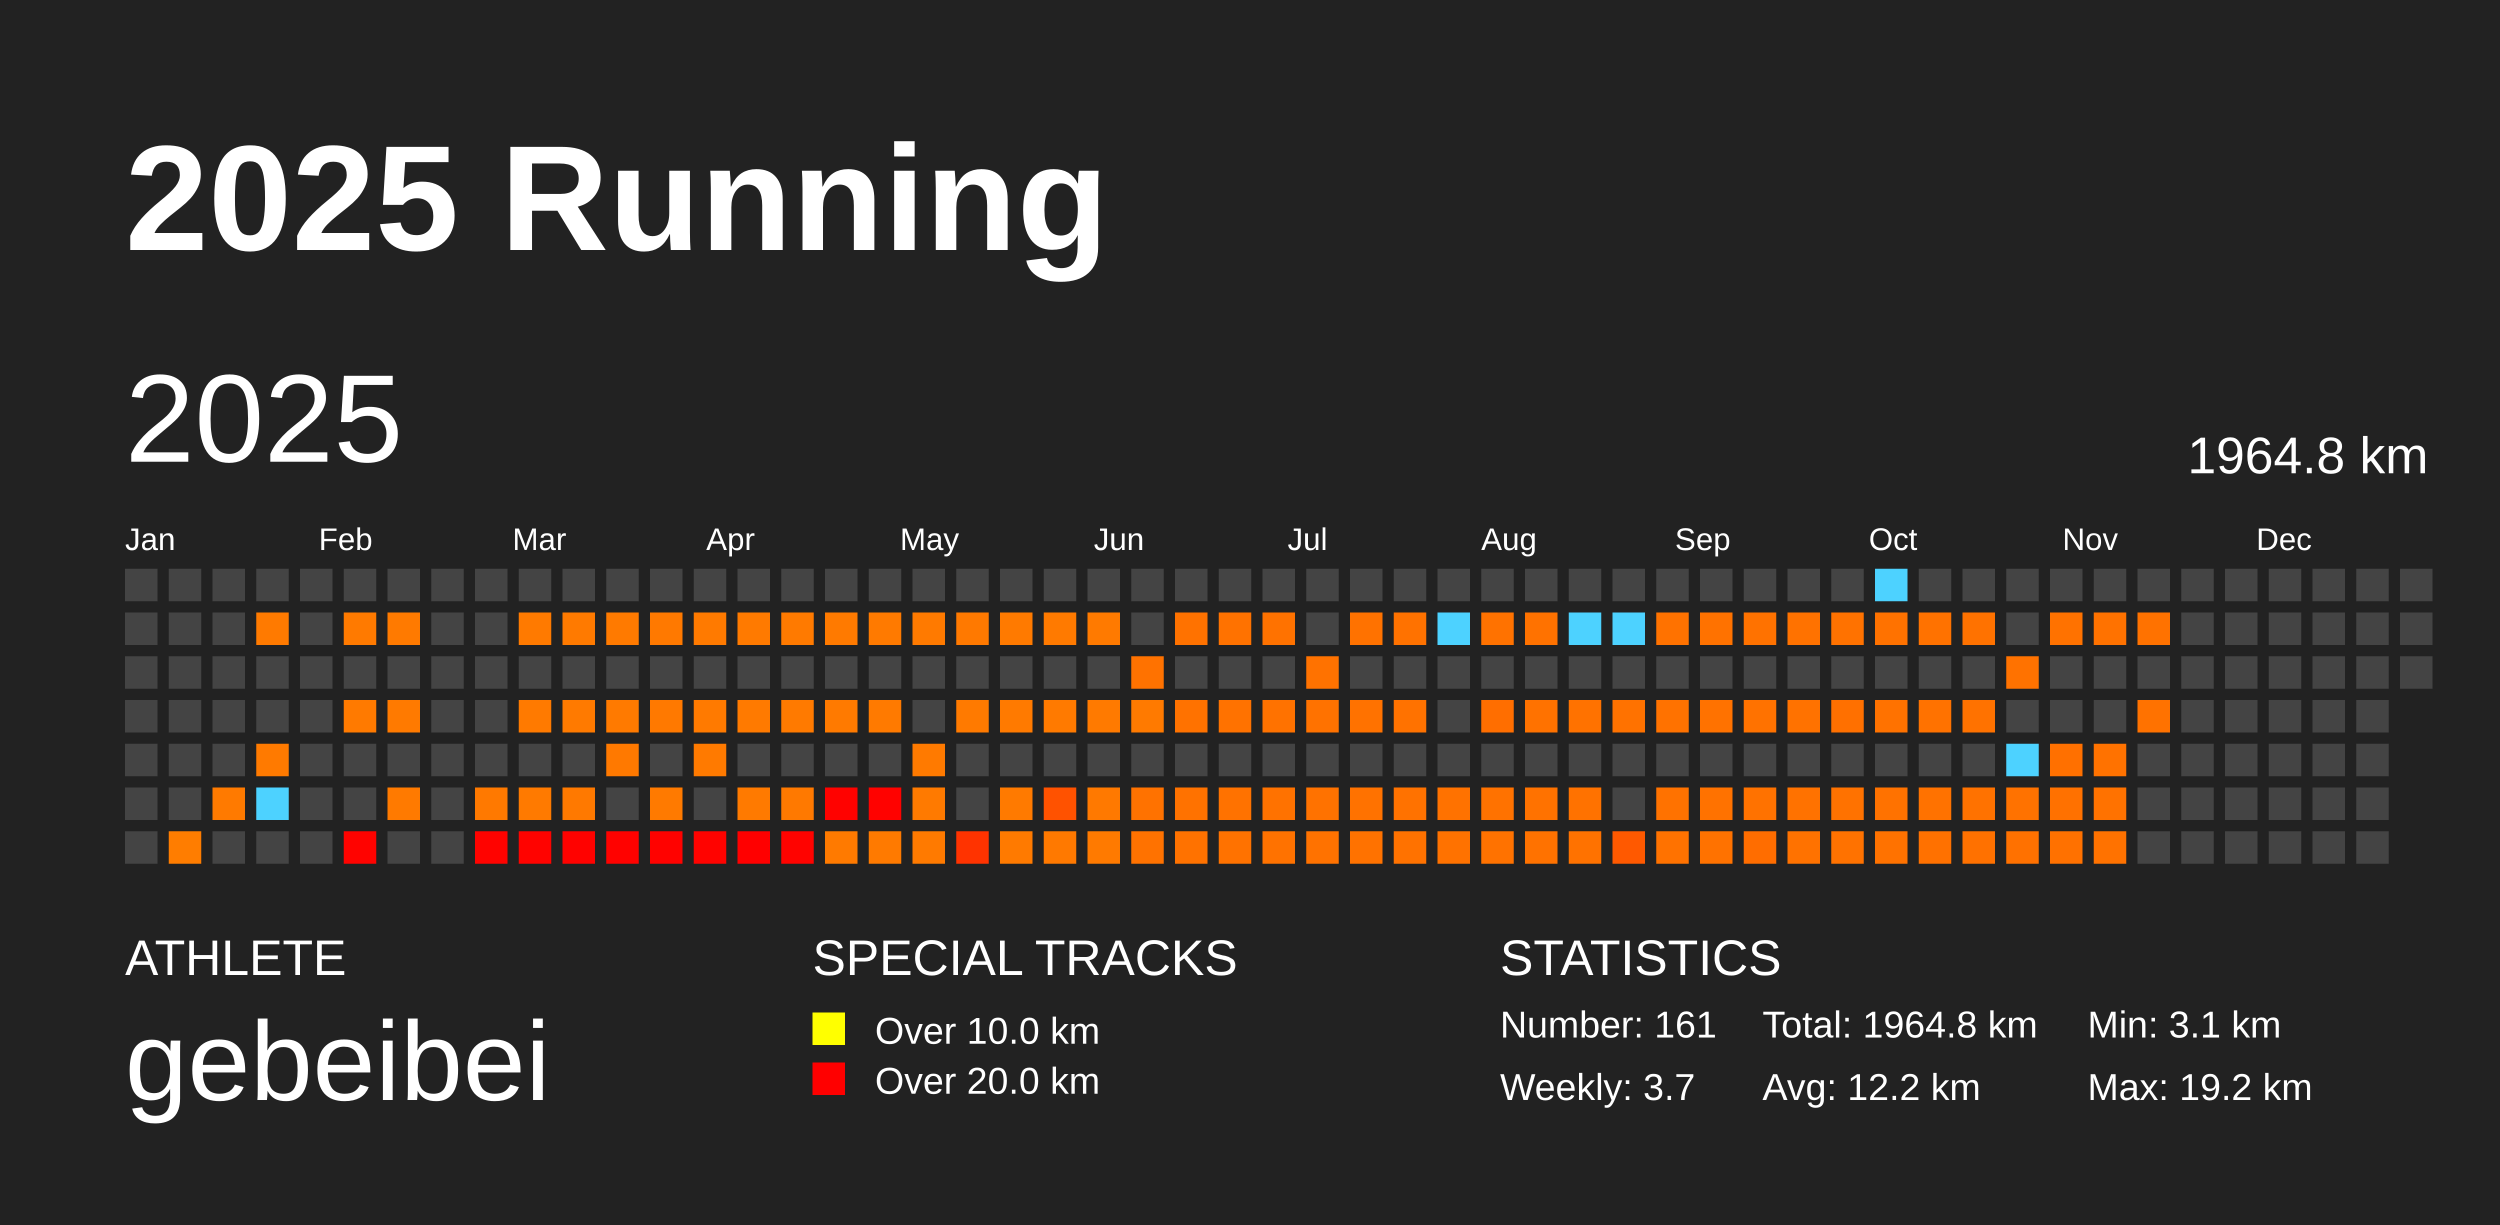
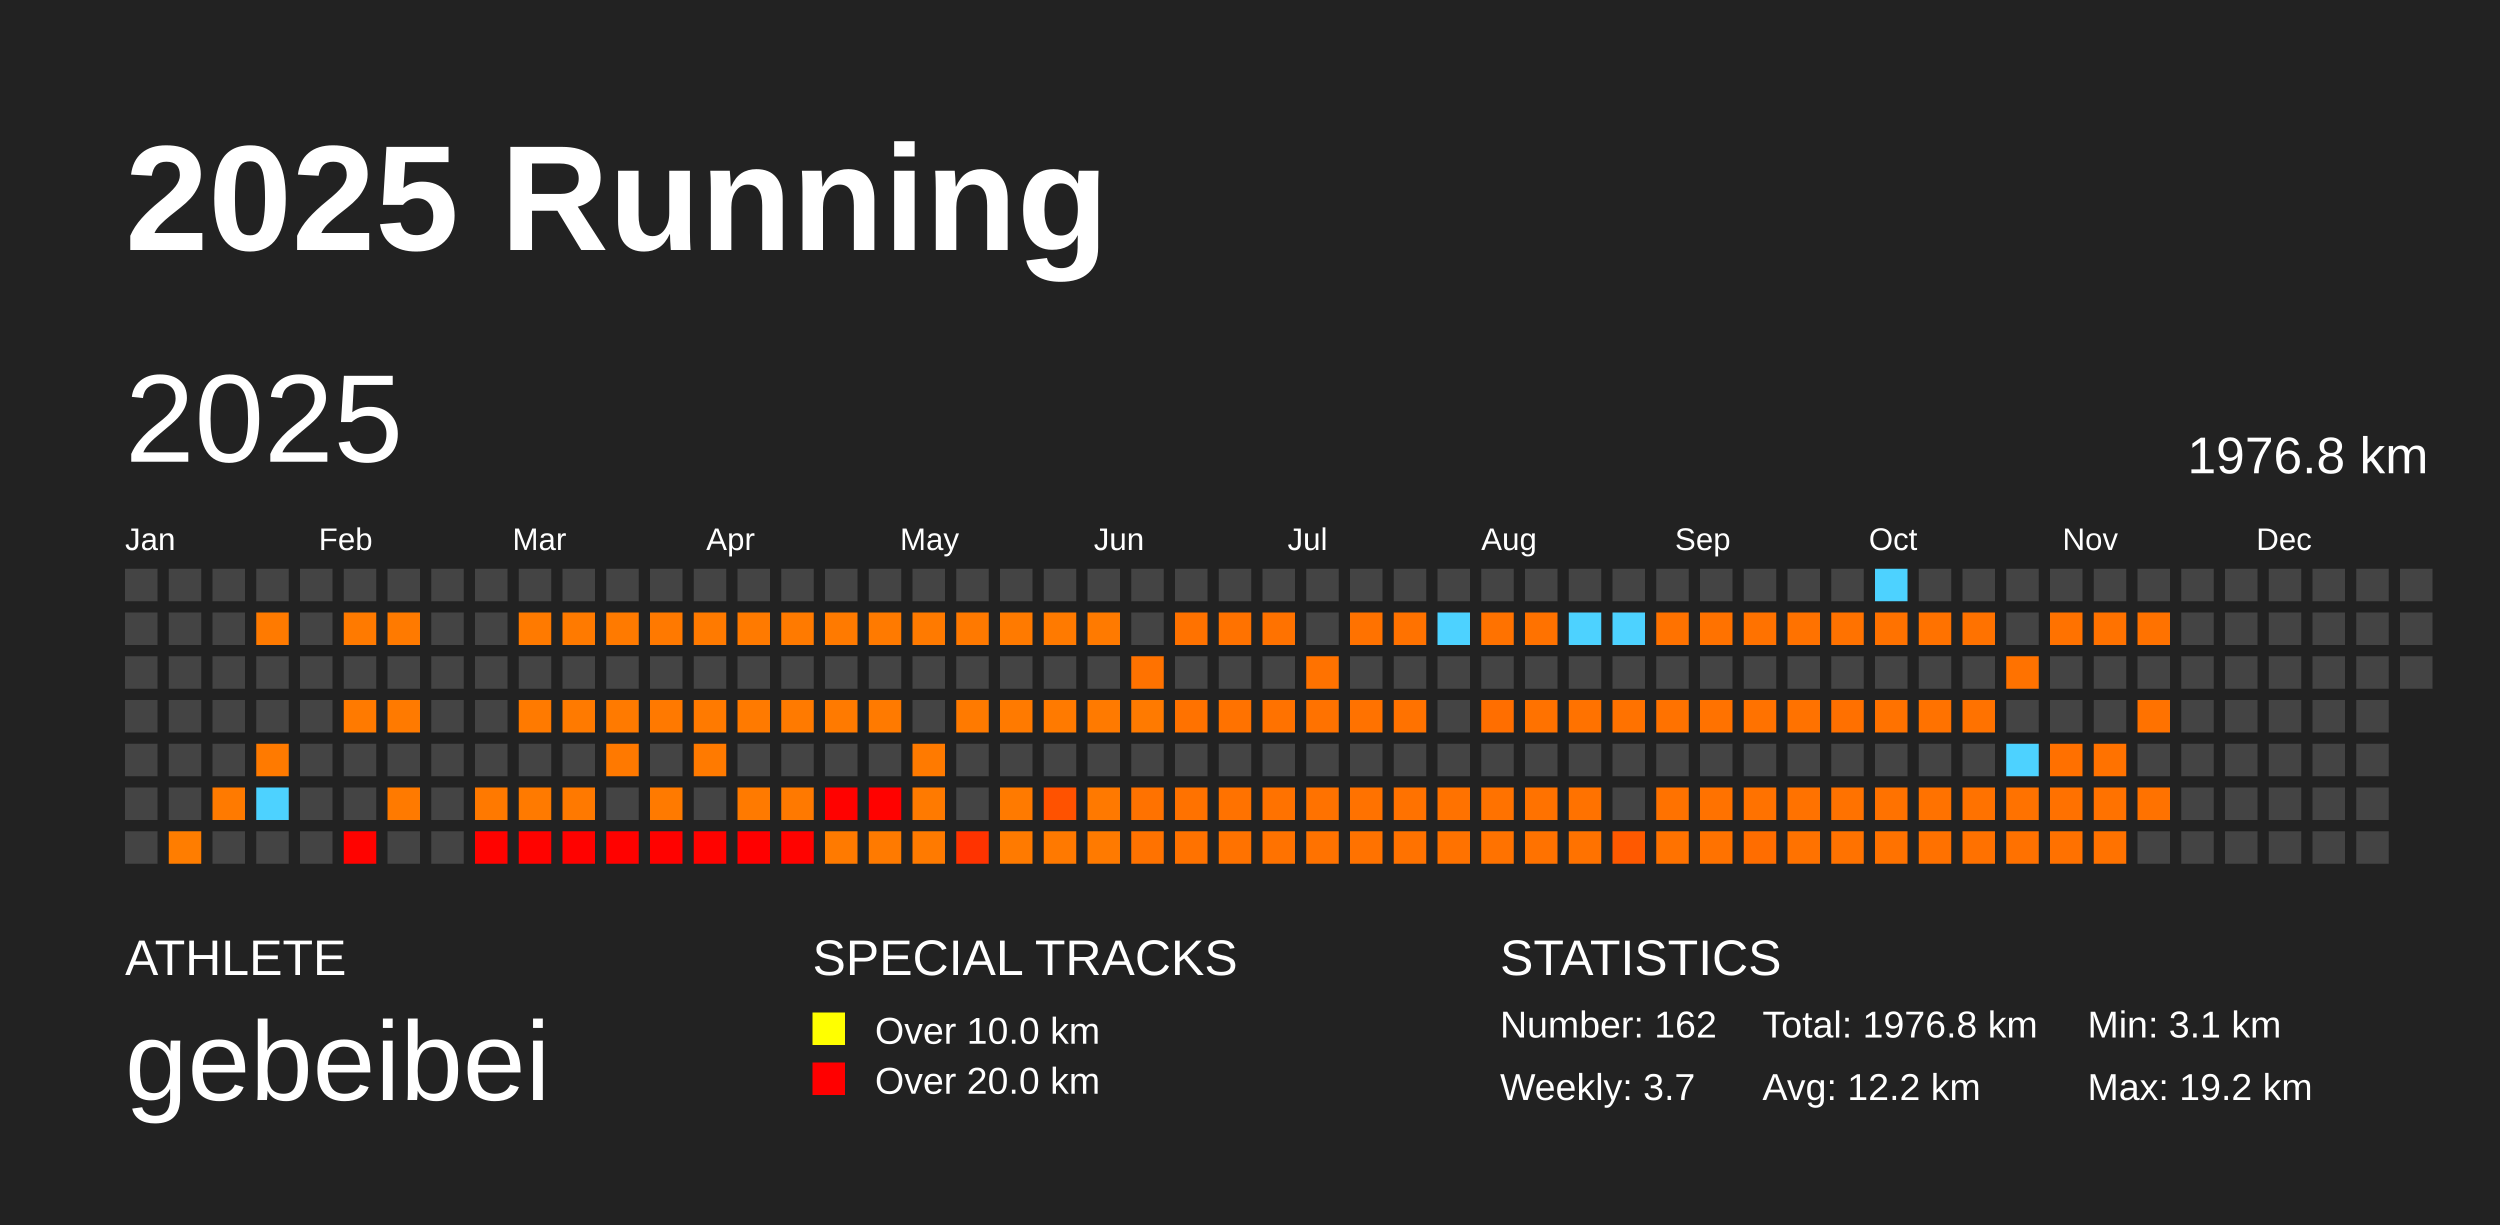
<svg xmlns="http://www.w3.org/2000/svg" baseProfile="full" height="98mm" version="1.1" viewBox="0,0,200,98" width="200mm">
  <defs />
  <rect fill="#222222" height="98" width="200" x="0" y="0" />
  <text fill="#FFFFFF" style="font-size:12px; font-family:Arial; font-weight:bold;" x="10" y="20">2025 Running</text>
  <text fill="#FFFFFF" style="font-size:4px; font-family:Arial" x="10" y="78">ATHLETE</text>
  <text fill="#FFFFFF" style="font-size:9px; font-family:Arial" x="10" y="88">gebeibei</text>
  <text fill="#FFFFFF" style="font-size:4px; font-family:Arial" x="65" y="78">SPECIAL TRACKS</text>
  <rect fill="yellow" height="2.6" width="2.6" x="65" y="81" />
  <text fill="#FFFFFF" style="font-size:3px; font-family:Arial" x="70" y="83.5">Over 10.0 km</text>
  <rect fill="red" height="2.6" width="2.6" x="65" y="85" />
  <text fill="#FFFFFF" style="font-size:3px; font-family:Arial" x="70" y="87.5">Over 20.0 km</text>
  <text fill="#FFFFFF" style="font-size:4px; font-family:Arial" x="120" y="78">STATISTICS</text>
-   <text fill="#FFFFFF" style="font-size:3px; font-family:Arial" x="120" y="83">Number: 161</text>
+   <text fill="#FFFFFF" style="font-size:3px; font-family:Arial" x="120" y="83">Number: 162</text>
  <text fill="#FFFFFF" style="font-size:3px; font-family:Arial" x="120" y="88">Weekly: 3.7</text>
-   <text fill="#FFFFFF" style="font-size:3px; font-family:Arial" x="141" y="83">Total: 1964.8 km</text>
+   <text fill="#FFFFFF" style="font-size:3px; font-family:Arial" x="141" y="83">Total: 1976.8 km</text>
  <text fill="#FFFFFF" style="font-size:3px; font-family:Arial" x="141" y="88">Avg: 12.2 km</text>
  <text fill="#FFFFFF" style="font-size:3px; font-family:Arial" x="167" y="83">Min: 3.1 km</text>
  <text fill="#FFFFFF" style="font-size:3px; font-family:Arial" x="167" y="88">Max: 19.2 km</text>
  <text dominant-baseline="hanging" fill="#FFFFFF" style="font-size:10.0px; font-family:Arial;" x="10" y="30">2025</text>
-   <text dominant-baseline="hanging" fill="#FFFFFF" style="font-size:4.125px; font-family:Arial;" x="175" y="35">1964.8 km</text>
+   <text dominant-baseline="hanging" fill="#FFFFFF" style="font-size:4.125px; font-family:Arial;" x="175" y="35">1976.8 km</text>
  <text fill="#FFFFFF" style="font-size:2.5px; font-family:Arial" x="10.0" y="44">Jan</text>
  <text fill="#FFFFFF" style="font-size:2.5px; font-family:Arial" x="25.5" y="44">Feb</text>
  <text fill="#FFFFFF" style="font-size:2.5px; font-family:Arial" x="41.0" y="44">Mar</text>
  <text fill="#FFFFFF" style="font-size:2.5px; font-family:Arial" x="56.5" y="44">Apr</text>
  <text fill="#FFFFFF" style="font-size:2.5px; font-family:Arial" x="72.0" y="44">May</text>
  <text fill="#FFFFFF" style="font-size:2.5px; font-family:Arial" x="87.5" y="44">Jun</text>
  <text fill="#FFFFFF" style="font-size:2.5px; font-family:Arial" x="103.0" y="44">Jul</text>
  <text fill="#FFFFFF" style="font-size:2.5px; font-family:Arial" x="118.5" y="44">Aug</text>
  <text fill="#FFFFFF" style="font-size:2.5px; font-family:Arial" x="134.0" y="44">Sep</text>
  <text fill="#FFFFFF" style="font-size:2.5px; font-family:Arial" x="149.5" y="44">Oct</text>
  <text fill="#FFFFFF" style="font-size:2.5px; font-family:Arial" x="165.0" y="44">Nov</text>
  <text fill="#FFFFFF" style="font-size:2.5px; font-family:Arial" x="180.5" y="44">Dec</text>
  <rect fill="#444444" height="2.6" width="2.6" x="10.0" y="45.5" />
  <rect fill="#444444" height="2.6" width="2.6" x="10.0" y="49.0" />
  <rect fill="#444444" height="2.6" width="2.6" x="10.0" y="52.5" />
  <rect fill="#444444" height="2.6" width="2.6" x="10.0" y="56.0" />
  <rect fill="#444444" height="2.6" width="2.6" x="10.0" y="59.5" />
  <rect fill="#444444" height="2.6" width="2.6" x="10.0" y="63.0" />
  <rect fill="#444444" height="2.6" width="2.6" x="10.0" y="66.5" />
  <rect fill="#444444" height="2.6" width="2.6" x="13.5" y="45.5" />
  <rect fill="#444444" height="2.6" width="2.6" x="13.5" y="49.0" />
  <rect fill="#444444" height="2.6" width="2.6" x="13.5" y="52.5" />
  <rect fill="#444444" height="2.6" width="2.6" x="13.5" y="56.0" />
  <rect fill="#444444" height="2.6" width="2.6" x="13.5" y="59.5" />
  <rect fill="#444444" height="2.6" width="2.6" x="13.5" y="63.0" />
  <rect fill="#ff7d00" height="2.6" width="2.6" x="13.5" y="66.5" />
  <rect fill="#444444" height="2.6" width="2.6" x="17.0" y="45.5" />
  <rect fill="#444444" height="2.6" width="2.6" x="17.0" y="49.0" />
  <rect fill="#444444" height="2.6" width="2.6" x="17.0" y="52.5" />
  <rect fill="#444444" height="2.6" width="2.6" x="17.0" y="56.0" />
  <rect fill="#444444" height="2.6" width="2.6" x="17.0" y="59.5" />
  <rect fill="#ff7a00" height="2.6" width="2.6" x="17.0" y="63.0" />
  <rect fill="#444444" height="2.6" width="2.6" x="17.0" y="66.5" />
  <rect fill="#444444" height="2.6" width="2.6" x="20.5" y="45.5" />
  <rect fill="#ff7a00" height="2.6" width="2.6" x="20.5" y="49.0" />
  <rect fill="#444444" height="2.6" width="2.6" x="20.5" y="52.5" />
  <rect fill="#444444" height="2.6" width="2.6" x="20.5" y="56.0" />
  <rect fill="#ff7a00" height="2.6" width="2.6" x="20.5" y="59.5" />
  <rect fill="#4dd2ff" height="2.6" width="2.6" x="20.5" y="63.0" />
  <rect fill="#444444" height="2.6" width="2.6" x="20.5" y="66.5" />
  <rect fill="#444444" height="2.6" width="2.6" x="24.0" y="45.5" />
  <rect fill="#444444" height="2.6" width="2.6" x="24.0" y="49.0" />
  <rect fill="#444444" height="2.6" width="2.6" x="24.0" y="52.5" />
  <rect fill="#444444" height="2.6" width="2.6" x="24.0" y="56.0" />
  <rect fill="#444444" height="2.6" width="2.6" x="24.0" y="59.5" />
  <rect fill="#444444" height="2.6" width="2.6" x="24.0" y="63.0" />
  <rect fill="#444444" height="2.6" width="2.6" x="24.0" y="66.5" />
  <rect fill="#444444" height="2.6" width="2.6" x="27.5" y="45.5" />
  <rect fill="#ff7a00" height="2.6" width="2.6" x="27.5" y="49.0" />
  <rect fill="#444444" height="2.6" width="2.6" x="27.5" y="52.5" />
  <rect fill="#ff7a00" height="2.6" width="2.6" x="27.5" y="56.0" />
  <rect fill="#444444" height="2.6" width="2.6" x="27.5" y="59.5" />
  <rect fill="#444444" height="2.6" width="2.6" x="27.5" y="63.0" />
  <rect fill="#ff0300" height="2.6" width="2.6" x="27.5" y="66.5" />
  <rect fill="#444444" height="2.6" width="2.6" x="31.0" y="45.5" />
  <rect fill="#ff7a00" height="2.6" width="2.6" x="31.0" y="49.0" />
  <rect fill="#444444" height="2.6" width="2.6" x="31.0" y="52.5" />
  <rect fill="#ff7a00" height="2.6" width="2.6" x="31.0" y="56.0" />
  <rect fill="#444444" height="2.6" width="2.6" x="31.0" y="59.5" />
  <rect fill="#ff7a00" height="2.6" width="2.6" x="31.0" y="63.0" />
  <rect fill="#444444" height="2.6" width="2.6" x="31.0" y="66.5" />
  <rect fill="#444444" height="2.6" width="2.6" x="34.5" y="45.5" />
  <rect fill="#444444" height="2.6" width="2.6" x="34.5" y="49.0" />
  <rect fill="#444444" height="2.6" width="2.6" x="34.5" y="52.5" />
  <rect fill="#444444" height="2.6" width="2.6" x="34.5" y="56.0" />
  <rect fill="#444444" height="2.6" width="2.6" x="34.5" y="59.5" />
  <rect fill="#444444" height="2.6" width="2.6" x="34.5" y="63.0" />
  <rect fill="#444444" height="2.6" width="2.6" x="34.5" y="66.5" />
  <rect fill="#444444" height="2.6" width="2.6" x="38.0" y="45.5" />
  <rect fill="#444444" height="2.6" width="2.6" x="38.0" y="49.0" />
  <rect fill="#444444" height="2.6" width="2.6" x="38.0" y="52.5" />
  <rect fill="#444444" height="2.6" width="2.6" x="38.0" y="56.0" />
  <rect fill="#444444" height="2.6" width="2.6" x="38.0" y="59.5" />
  <rect fill="#ff7900" height="2.6" width="2.6" x="38.0" y="63.0" />
  <rect fill="#ff0300" height="2.6" width="2.6" x="38.0" y="66.5" />
  <rect fill="#444444" height="2.6" width="2.6" x="41.5" y="45.5" />
  <rect fill="#ff7a00" height="2.6" width="2.6" x="41.5" y="49.0" />
  <rect fill="#444444" height="2.6" width="2.6" x="41.5" y="52.5" />
  <rect fill="#ff7a00" height="2.6" width="2.6" x="41.5" y="56.0" />
  <rect fill="#444444" height="2.6" width="2.6" x="41.5" y="59.5" />
  <rect fill="#ff7a00" height="2.6" width="2.6" x="41.5" y="63.0" />
  <rect fill="#ff0300" height="2.6" width="2.6" x="41.5" y="66.5" />
  <rect fill="#444444" height="2.6" width="2.6" x="45.0" y="45.5" />
  <rect fill="#ff7a00" height="2.6" width="2.6" x="45.0" y="49.0" />
  <rect fill="#444444" height="2.6" width="2.6" x="45.0" y="52.5" />
  <rect fill="#ff7a00" height="2.6" width="2.6" x="45.0" y="56.0" />
  <rect fill="#444444" height="2.6" width="2.6" x="45.0" y="59.5" />
  <rect fill="#ff7900" height="2.6" width="2.6" x="45.0" y="63.0" />
  <rect fill="#ff0200" height="2.6" width="2.6" x="45.0" y="66.5" />
  <rect fill="#444444" height="2.6" width="2.6" x="48.5" y="45.5" />
  <rect fill="#ff7a00" height="2.6" width="2.6" x="48.5" y="49.0" />
  <rect fill="#444444" height="2.6" width="2.6" x="48.5" y="52.5" />
  <rect fill="#ff7a00" height="2.6" width="2.6" x="48.5" y="56.0" />
  <rect fill="#ff7900" height="2.6" width="2.6" x="48.5" y="59.5" />
  <rect fill="#444444" height="2.6" width="2.6" x="48.5" y="63.0" />
  <rect fill="#ff0200" height="2.6" width="2.6" x="48.5" y="66.5" />
  <rect fill="#444444" height="2.6" width="2.6" x="52.0" y="45.5" />
  <rect fill="#ff7900" height="2.6" width="2.6" x="52.0" y="49.0" />
  <rect fill="#444444" height="2.6" width="2.6" x="52.0" y="52.5" />
  <rect fill="#ff7900" height="2.6" width="2.6" x="52.0" y="56.0" />
  <rect fill="#444444" height="2.6" width="2.6" x="52.0" y="59.5" />
  <rect fill="#ff7a00" height="2.6" width="2.6" x="52.0" y="63.0" />
  <rect fill="#ff0200" height="2.6" width="2.6" x="52.0" y="66.5" />
  <rect fill="#444444" height="2.6" width="2.6" x="55.5" y="45.5" />
  <rect fill="#ff7a00" height="2.6" width="2.6" x="55.5" y="49.0" />
  <rect fill="#444444" height="2.6" width="2.6" x="55.5" y="52.5" />
  <rect fill="#ff7a00" height="2.6" width="2.6" x="55.5" y="56.0" />
  <rect fill="#ff7a00" height="2.6" width="2.6" x="55.5" y="59.5" />
  <rect fill="#444444" height="2.6" width="2.6" x="55.5" y="63.0" />
  <rect fill="#ff0300" height="2.6" width="2.6" x="55.5" y="66.5" />
  <rect fill="#444444" height="2.6" width="2.6" x="59.0" y="45.5" />
  <rect fill="#ff7a00" height="2.6" width="2.6" x="59.0" y="49.0" />
  <rect fill="#444444" height="2.6" width="2.6" x="59.0" y="52.5" />
  <rect fill="#ff7a00" height="2.6" width="2.6" x="59.0" y="56.0" />
  <rect fill="#444444" height="2.6" width="2.6" x="59.0" y="59.5" />
  <rect fill="#ff7a00" height="2.6" width="2.6" x="59.0" y="63.0" />
  <rect fill="#ff0000" height="2.6" width="2.6" x="59.0" y="66.5" />
  <rect fill="#444444" height="2.6" width="2.6" x="62.5" y="45.5" />
  <rect fill="#ff7a00" height="2.6" width="2.6" x="62.5" y="49.0" />
  <rect fill="#444444" height="2.6" width="2.6" x="62.5" y="52.5" />
  <rect fill="#ff7a00" height="2.6" width="2.6" x="62.5" y="56.0" />
  <rect fill="#444444" height="2.6" width="2.6" x="62.5" y="59.5" />
  <rect fill="#ff7900" height="2.6" width="2.6" x="62.5" y="63.0" />
  <rect fill="#ff0300" height="2.6" width="2.6" x="62.5" y="66.5" />
  <rect fill="#444444" height="2.6" width="2.6" x="66.0" y="45.5" />
  <rect fill="#ff7a00" height="2.6" width="2.6" x="66.0" y="49.0" />
  <rect fill="#444444" height="2.6" width="2.6" x="66.0" y="52.5" />
  <rect fill="#ff7a00" height="2.6" width="2.6" x="66.0" y="56.0" />
  <rect fill="#444444" height="2.6" width="2.6" x="66.0" y="59.5" />
  <rect fill="#ff0200" height="2.6" width="2.6" x="66.0" y="63.0" />
  <rect fill="#ff7a00" height="2.6" width="2.6" x="66.0" y="66.5" />
  <rect fill="#444444" height="2.6" width="2.6" x="69.5" y="45.5" />
  <rect fill="#ff7a00" height="2.6" width="2.6" x="69.5" y="49.0" />
  <rect fill="#444444" height="2.6" width="2.6" x="69.5" y="52.5" />
  <rect fill="#ff7a00" height="2.6" width="2.6" x="69.5" y="56.0" />
  <rect fill="#444444" height="2.6" width="2.6" x="69.5" y="59.5" />
  <rect fill="#ff0200" height="2.6" width="2.6" x="69.5" y="63.0" />
  <rect fill="#ff7a00" height="2.6" width="2.6" x="69.5" y="66.5" />
  <rect fill="#444444" height="2.6" width="2.6" x="73.0" y="45.5" />
  <rect fill="#ff7a00" height="2.6" width="2.6" x="73.0" y="49.0" />
  <rect fill="#444444" height="2.6" width="2.6" x="73.0" y="52.5" />
  <rect fill="#444444" height="2.6" width="2.6" x="73.0" y="56.0" />
  <rect fill="#ff7a00" height="2.6" width="2.6" x="73.0" y="59.5" />
  <rect fill="#ff7a00" height="2.6" width="2.6" x="73.0" y="63.0" />
  <rect fill="#ff7a00" height="2.6" width="2.6" x="73.0" y="66.5" />
  <rect fill="#444444" height="2.6" width="2.6" x="76.5" y="45.5" />
  <rect fill="#ff7900" height="2.6" width="2.6" x="76.5" y="49.0" />
  <rect fill="#444444" height="2.6" width="2.6" x="76.5" y="52.5" />
  <rect fill="#ff7a00" height="2.6" width="2.6" x="76.5" y="56.0" />
  <rect fill="#444444" height="2.6" width="2.6" x="76.5" y="59.5" />
  <rect fill="#444444" height="2.6" width="2.6" x="76.5" y="63.0" />
  <rect fill="#ff3300" height="2.6" width="2.6" x="76.5" y="66.5" />
  <rect fill="#444444" height="2.6" width="2.6" x="80.0" y="45.5" />
  <rect fill="#ff7a00" height="2.6" width="2.6" x="80.0" y="49.0" />
  <rect fill="#444444" height="2.6" width="2.6" x="80.0" y="52.5" />
  <rect fill="#ff7a00" height="2.6" width="2.6" x="80.0" y="56.0" />
  <rect fill="#444444" height="2.6" width="2.6" x="80.0" y="59.5" />
  <rect fill="#ff7a00" height="2.6" width="2.6" x="80.0" y="63.0" />
  <rect fill="#ff7a00" height="2.6" width="2.6" x="80.0" y="66.5" />
  <rect fill="#444444" height="2.6" width="2.6" x="83.5" y="45.5" />
  <rect fill="#ff7a00" height="2.6" width="2.6" x="83.5" y="49.0" />
  <rect fill="#444444" height="2.6" width="2.6" x="83.5" y="52.5" />
  <rect fill="#ff7a00" height="2.6" width="2.6" x="83.5" y="56.0" />
  <rect fill="#444444" height="2.6" width="2.6" x="83.5" y="59.5" />
  <rect fill="#ff5200" height="2.6" width="2.6" x="83.5" y="63.0" />
  <rect fill="#ff7900" height="2.6" width="2.6" x="83.5" y="66.5" />
  <rect fill="#444444" height="2.6" width="2.6" x="87.0" y="45.5" />
  <rect fill="#ff7a00" height="2.6" width="2.6" x="87.0" y="49.0" />
  <rect fill="#444444" height="2.6" width="2.6" x="87.0" y="52.5" />
  <rect fill="#ff7a00" height="2.6" width="2.6" x="87.0" y="56.0" />
  <rect fill="#444444" height="2.6" width="2.6" x="87.0" y="59.5" />
  <rect fill="#ff7900" height="2.6" width="2.6" x="87.0" y="63.0" />
  <rect fill="#ff7a00" height="2.6" width="2.6" x="87.0" y="66.5" />
  <rect fill="#444444" height="2.6" width="2.6" x="90.5" y="45.5" />
  <rect fill="#444444" height="2.6" width="2.6" x="90.5" y="49.0" />
  <rect fill="#ff7200" height="2.6" width="2.6" x="90.5" y="52.5" />
  <rect fill="#ff7a00" height="2.6" width="2.6" x="90.5" y="56.0" />
  <rect fill="#444444" height="2.6" width="2.6" x="90.5" y="59.5" />
  <rect fill="#ff7200" height="2.6" width="2.6" x="90.5" y="63.0" />
  <rect fill="#ff7200" height="2.6" width="2.6" x="90.5" y="66.5" />
  <rect fill="#444444" height="2.6" width="2.6" x="94.0" y="45.5" />
  <rect fill="#ff7200" height="2.6" width="2.6" x="94.0" y="49.0" />
  <rect fill="#444444" height="2.6" width="2.6" x="94.0" y="52.5" />
  <rect fill="#ff7200" height="2.6" width="2.6" x="94.0" y="56.0" />
  <rect fill="#444444" height="2.6" width="2.6" x="94.0" y="59.5" />
  <rect fill="#ff7200" height="2.6" width="2.6" x="94.0" y="63.0" />
  <rect fill="#ff7200" height="2.6" width="2.6" x="94.0" y="66.5" />
  <rect fill="#444444" height="2.6" width="2.6" x="97.5" y="45.5" />
  <rect fill="#ff7200" height="2.6" width="2.6" x="97.5" y="49.0" />
  <rect fill="#444444" height="2.6" width="2.6" x="97.5" y="52.5" />
  <rect fill="#ff7200" height="2.6" width="2.6" x="97.5" y="56.0" />
  <rect fill="#444444" height="2.6" width="2.6" x="97.5" y="59.5" />
  <rect fill="#ff7200" height="2.6" width="2.6" x="97.5" y="63.0" />
  <rect fill="#ff7200" height="2.6" width="2.6" x="97.5" y="66.5" />
  <rect fill="#444444" height="2.6" width="2.6" x="101.0" y="45.5" />
  <rect fill="#ff7200" height="2.6" width="2.6" x="101.0" y="49.0" />
  <rect fill="#444444" height="2.6" width="2.6" x="101.0" y="52.5" />
  <rect fill="#ff7200" height="2.6" width="2.6" x="101.0" y="56.0" />
  <rect fill="#444444" height="2.6" width="2.6" x="101.0" y="59.5" />
  <rect fill="#ff7200" height="2.6" width="2.6" x="101.0" y="63.0" />
  <rect fill="#ff7200" height="2.6" width="2.6" x="101.0" y="66.5" />
  <rect fill="#444444" height="2.6" width="2.6" x="104.5" y="45.5" />
  <rect fill="#444444" height="2.6" width="2.6" x="104.5" y="49.0" />
  <rect fill="#ff7200" height="2.6" width="2.6" x="104.5" y="52.5" />
  <rect fill="#ff7200" height="2.6" width="2.6" x="104.5" y="56.0" />
  <rect fill="#444444" height="2.6" width="2.6" x="104.5" y="59.5" />
  <rect fill="#ff7200" height="2.6" width="2.6" x="104.5" y="63.0" />
  <rect fill="#ff7200" height="2.6" width="2.6" x="104.5" y="66.5" />
  <rect fill="#444444" height="2.6" width="2.6" x="108.0" y="45.5" />
  <rect fill="#ff7200" height="2.6" width="2.6" x="108.0" y="49.0" />
  <rect fill="#444444" height="2.6" width="2.6" x="108.0" y="52.5" />
  <rect fill="#ff7200" height="2.6" width="2.6" x="108.0" y="56.0" />
  <rect fill="#444444" height="2.6" width="2.6" x="108.0" y="59.5" />
  <rect fill="#ff7200" height="2.6" width="2.6" x="108.0" y="63.0" />
  <rect fill="#ff7200" height="2.6" width="2.6" x="108.0" y="66.5" />
  <rect fill="#444444" height="2.6" width="2.6" x="111.5" y="45.5" />
  <rect fill="#ff7200" height="2.6" width="2.6" x="111.5" y="49.0" />
  <rect fill="#444444" height="2.6" width="2.6" x="111.5" y="52.5" />
  <rect fill="#ff7200" height="2.6" width="2.6" x="111.5" y="56.0" />
  <rect fill="#444444" height="2.6" width="2.6" x="111.5" y="59.5" />
  <rect fill="#ff7200" height="2.6" width="2.6" x="111.5" y="63.0" />
  <rect fill="#ff7200" height="2.6" width="2.6" x="111.5" y="66.5" />
  <rect fill="#444444" height="2.6" width="2.6" x="115.0" y="45.5" />
  <rect fill="#4dd2ff" height="2.6" width="2.6" x="115.0" y="49.0" />
  <rect fill="#444444" height="2.6" width="2.6" x="115.0" y="52.5" />
  <rect fill="#444444" height="2.6" width="2.6" x="115.0" y="56.0" />
  <rect fill="#444444" height="2.6" width="2.6" x="115.0" y="59.5" />
  <rect fill="#ff7200" height="2.6" width="2.6" x="115.0" y="63.0" />
  <rect fill="#ff7200" height="2.6" width="2.6" x="115.0" y="66.5" />
  <rect fill="#444444" height="2.6" width="2.6" x="118.5" y="45.5" />
  <rect fill="#ff7200" height="2.6" width="2.6" x="118.5" y="49.0" />
  <rect fill="#444444" height="2.6" width="2.6" x="118.5" y="52.5" />
  <rect fill="#ff6e00" height="2.6" width="2.6" x="118.5" y="56.0" />
  <rect fill="#444444" height="2.6" width="2.6" x="118.5" y="59.5" />
  <rect fill="#ff7200" height="2.6" width="2.6" x="118.5" y="63.0" />
  <rect fill="#ff7200" height="2.6" width="2.6" x="118.5" y="66.5" />
  <rect fill="#444444" height="2.6" width="2.6" x="122.0" y="45.5" />
  <rect fill="#ff7200" height="2.6" width="2.6" x="122.0" y="49.0" />
  <rect fill="#444444" height="2.6" width="2.6" x="122.0" y="52.5" />
  <rect fill="#ff7200" height="2.6" width="2.6" x="122.0" y="56.0" />
  <rect fill="#444444" height="2.6" width="2.6" x="122.0" y="59.5" />
  <rect fill="#ff7200" height="2.6" width="2.6" x="122.0" y="63.0" />
  <rect fill="#ff7200" height="2.6" width="2.6" x="122.0" y="66.5" />
  <rect fill="#444444" height="2.6" width="2.6" x="125.5" y="45.5" />
  <rect fill="#4dd2ff" height="2.6" width="2.6" x="125.5" y="49.0" />
  <rect fill="#444444" height="2.6" width="2.6" x="125.5" y="52.5" />
  <rect fill="#ff7200" height="2.6" width="2.6" x="125.5" y="56.0" />
  <rect fill="#444444" height="2.6" width="2.6" x="125.5" y="59.5" />
  <rect fill="#ff7200" height="2.6" width="2.6" x="125.5" y="63.0" />
  <rect fill="#ff7200" height="2.6" width="2.6" x="125.5" y="66.5" />
  <rect fill="#444444" height="2.6" width="2.6" x="129.0" y="45.5" />
  <rect fill="#4dd2ff" height="2.6" width="2.6" x="129.0" y="49.0" />
  <rect fill="#444444" height="2.6" width="2.6" x="129.0" y="52.5" />
  <rect fill="#ff7200" height="2.6" width="2.6" x="129.0" y="56.0" />
  <rect fill="#444444" height="2.6" width="2.6" x="129.0" y="59.5" />
  <rect fill="#444444" height="2.6" width="2.6" x="129.0" y="63.0" />
  <rect fill="#ff5900" height="2.6" width="2.6" x="129.0" y="66.5" />
  <rect fill="#444444" height="2.6" width="2.6" x="132.5" y="45.5" />
  <rect fill="#ff7200" height="2.6" width="2.6" x="132.5" y="49.0" />
  <rect fill="#444444" height="2.6" width="2.6" x="132.5" y="52.5" />
  <rect fill="#ff7200" height="2.6" width="2.6" x="132.5" y="56.0" />
  <rect fill="#444444" height="2.6" width="2.6" x="132.5" y="59.5" />
  <rect fill="#ff7200" height="2.6" width="2.6" x="132.5" y="63.0" />
  <rect fill="#ff7200" height="2.6" width="2.6" x="132.5" y="66.5" />
  <rect fill="#444444" height="2.6" width="2.6" x="136.0" y="45.5" />
  <rect fill="#ff7200" height="2.6" width="2.6" x="136.0" y="49.0" />
  <rect fill="#444444" height="2.6" width="2.6" x="136.0" y="52.5" />
  <rect fill="#ff7200" height="2.6" width="2.6" x="136.0" y="56.0" />
  <rect fill="#444444" height="2.6" width="2.6" x="136.0" y="59.5" />
  <rect fill="#ff7200" height="2.6" width="2.6" x="136.0" y="63.0" />
  <rect fill="#ff7200" height="2.6" width="2.6" x="136.0" y="66.5" />
  <rect fill="#444444" height="2.6" width="2.6" x="139.5" y="45.5" />
  <rect fill="#ff7200" height="2.6" width="2.6" x="139.5" y="49.0" />
  <rect fill="#444444" height="2.6" width="2.6" x="139.5" y="52.5" />
  <rect fill="#ff7200" height="2.6" width="2.6" x="139.5" y="56.0" />
  <rect fill="#444444" height="2.6" width="2.6" x="139.5" y="59.5" />
  <rect fill="#ff7200" height="2.6" width="2.6" x="139.5" y="63.0" />
  <rect fill="#ff6d00" height="2.6" width="2.6" x="139.5" y="66.5" />
  <rect fill="#444444" height="2.6" width="2.6" x="143.0" y="45.5" />
  <rect fill="#ff7200" height="2.6" width="2.6" x="143.0" y="49.0" />
  <rect fill="#444444" height="2.6" width="2.6" x="143.0" y="52.5" />
  <rect fill="#ff7200" height="2.6" width="2.6" x="143.0" y="56.0" />
  <rect fill="#444444" height="2.6" width="2.6" x="143.0" y="59.5" />
  <rect fill="#ff7200" height="2.6" width="2.6" x="143.0" y="63.0" />
  <rect fill="#ff7200" height="2.6" width="2.6" x="143.0" y="66.5" />
  <rect fill="#444444" height="2.6" width="2.6" x="146.5" y="45.5" />
  <rect fill="#ff7200" height="2.6" width="2.6" x="146.5" y="49.0" />
  <rect fill="#444444" height="2.6" width="2.6" x="146.5" y="52.5" />
  <rect fill="#ff7000" height="2.6" width="2.6" x="146.5" y="56.0" />
  <rect fill="#444444" height="2.6" width="2.6" x="146.5" y="59.5" />
  <rect fill="#ff7200" height="2.6" width="2.6" x="146.5" y="63.0" />
  <rect fill="#ff7200" height="2.6" width="2.6" x="146.5" y="66.5" />
  <rect fill="#4dd2ff" height="2.6" width="2.6" x="150.0" y="45.5" />
  <rect fill="#ff7200" height="2.6" width="2.6" x="150.0" y="49.0" />
  <rect fill="#444444" height="2.6" width="2.6" x="150.0" y="52.5" />
  <rect fill="#ff7200" height="2.6" width="2.6" x="150.0" y="56.0" />
  <rect fill="#444444" height="2.6" width="2.6" x="150.0" y="59.5" />
  <rect fill="#ff7200" height="2.6" width="2.6" x="150.0" y="63.0" />
  <rect fill="#ff7200" height="2.6" width="2.6" x="150.0" y="66.5" />
  <rect fill="#444444" height="2.6" width="2.6" x="153.5" y="45.5" />
  <rect fill="#ff7200" height="2.6" width="2.6" x="153.5" y="49.0" />
  <rect fill="#444444" height="2.6" width="2.6" x="153.5" y="52.5" />
  <rect fill="#ff7200" height="2.6" width="2.6" x="153.5" y="56.0" />
  <rect fill="#444444" height="2.6" width="2.6" x="153.5" y="59.5" />
  <rect fill="#ff7200" height="2.6" width="2.6" x="153.5" y="63.0" />
  <rect fill="#ff7100" height="2.6" width="2.6" x="153.5" y="66.5" />
  <rect fill="#444444" height="2.6" width="2.6" x="157.0" y="45.5" />
  <rect fill="#ff7200" height="2.6" width="2.6" x="157.0" y="49.0" />
  <rect fill="#444444" height="2.6" width="2.6" x="157.0" y="52.5" />
  <rect fill="#ff7200" height="2.6" width="2.6" x="157.0" y="56.0" />
  <rect fill="#444444" height="2.6" width="2.6" x="157.0" y="59.5" />
  <rect fill="#ff7200" height="2.6" width="2.6" x="157.0" y="63.0" />
  <rect fill="#ff7100" height="2.6" width="2.6" x="157.0" y="66.5" />
  <rect fill="#444444" height="2.6" width="2.6" x="160.5" y="45.5" />
  <rect fill="#444444" height="2.6" width="2.6" x="160.5" y="49.0" />
  <rect fill="#ff7200" height="2.6" width="2.6" x="160.5" y="52.5" />
  <rect fill="#444444" height="2.6" width="2.6" x="160.5" y="56.0" />
  <rect fill="#4dd2ff" height="2.6" width="2.6" x="160.5" y="59.5" />
  <rect fill="#ff7200" height="2.6" width="2.6" x="160.5" y="63.0" />
  <rect fill="#ff7100" height="2.6" width="2.6" x="160.5" y="66.5" />
  <rect fill="#444444" height="2.6" width="2.6" x="164.0" y="45.5" />
  <rect fill="#ff7200" height="2.6" width="2.6" x="164.0" y="49.0" />
  <rect fill="#444444" height="2.6" width="2.6" x="164.0" y="52.5" />
  <rect fill="#444444" height="2.6" width="2.6" x="164.0" y="56.0" />
  <rect fill="#ff7000" height="2.6" width="2.6" x="164.0" y="59.5" />
  <rect fill="#ff7100" height="2.6" width="2.6" x="164.0" y="63.0" />
  <rect fill="#ff7100" height="2.6" width="2.6" x="164.0" y="66.5" />
  <rect fill="#444444" height="2.6" width="2.6" x="167.5" y="45.5" />
  <rect fill="#ff7200" height="2.6" width="2.6" x="167.5" y="49.0" />
  <rect fill="#444444" height="2.6" width="2.6" x="167.5" y="52.5" />
  <rect fill="#444444" height="2.6" width="2.6" x="167.5" y="56.0" />
  <rect fill="#ff7200" height="2.6" width="2.6" x="167.5" y="59.5" />
  <rect fill="#ff7200" height="2.6" width="2.6" x="167.5" y="63.0" />
  <rect fill="#ff7200" height="2.6" width="2.6" x="167.5" y="66.5" />
  <rect fill="#444444" height="2.6" width="2.6" x="171.0" y="45.5" />
  <rect fill="#ff7200" height="2.6" width="2.6" x="171.0" y="49.0" />
  <rect fill="#444444" height="2.6" width="2.6" x="171.0" y="52.5" />
  <rect fill="#ff7200" height="2.6" width="2.6" x="171.0" y="56.0" />
  <rect fill="#444444" height="2.6" width="2.6" x="171.0" y="59.5" />
-   <rect fill="#444444" height="2.6" width="2.6" x="171.0" y="63.0" />
+   <rect fill="#ff7200" height="2.6" width="2.6" x="171.0" y="63.0" />
  <rect fill="#444444" height="2.6" width="2.6" x="171.0" y="66.5" />
  <rect fill="#444444" height="2.6" width="2.6" x="174.5" y="45.5" />
  <rect fill="#444444" height="2.6" width="2.6" x="174.5" y="49.0" />
  <rect fill="#444444" height="2.6" width="2.6" x="174.5" y="52.5" />
  <rect fill="#444444" height="2.6" width="2.6" x="174.5" y="56.0" />
  <rect fill="#444444" height="2.6" width="2.6" x="174.5" y="59.5" />
  <rect fill="#444444" height="2.6" width="2.6" x="174.5" y="63.0" />
  <rect fill="#444444" height="2.6" width="2.6" x="174.5" y="66.5" />
  <rect fill="#444444" height="2.6" width="2.6" x="178.0" y="45.5" />
  <rect fill="#444444" height="2.6" width="2.6" x="178.0" y="49.0" />
  <rect fill="#444444" height="2.6" width="2.6" x="178.0" y="52.5" />
  <rect fill="#444444" height="2.6" width="2.6" x="178.0" y="56.0" />
  <rect fill="#444444" height="2.6" width="2.6" x="178.0" y="59.5" />
  <rect fill="#444444" height="2.6" width="2.6" x="178.0" y="63.0" />
  <rect fill="#444444" height="2.6" width="2.6" x="178.0" y="66.5" />
  <rect fill="#444444" height="2.6" width="2.6" x="181.5" y="45.5" />
  <rect fill="#444444" height="2.6" width="2.6" x="181.5" y="49.0" />
  <rect fill="#444444" height="2.6" width="2.6" x="181.5" y="52.5" />
  <rect fill="#444444" height="2.6" width="2.6" x="181.5" y="56.0" />
  <rect fill="#444444" height="2.6" width="2.6" x="181.5" y="59.5" />
  <rect fill="#444444" height="2.6" width="2.6" x="181.5" y="63.0" />
  <rect fill="#444444" height="2.6" width="2.6" x="181.5" y="66.5" />
  <rect fill="#444444" height="2.6" width="2.6" x="185.0" y="45.5" />
  <rect fill="#444444" height="2.6" width="2.6" x="185.0" y="49.0" />
  <rect fill="#444444" height="2.6" width="2.6" x="185.0" y="52.5" />
  <rect fill="#444444" height="2.6" width="2.6" x="185.0" y="56.0" />
  <rect fill="#444444" height="2.6" width="2.6" x="185.0" y="59.5" />
  <rect fill="#444444" height="2.6" width="2.6" x="185.0" y="63.0" />
  <rect fill="#444444" height="2.6" width="2.6" x="185.0" y="66.5" />
  <rect fill="#444444" height="2.6" width="2.6" x="188.5" y="45.5" />
  <rect fill="#444444" height="2.6" width="2.6" x="188.5" y="49.0" />
  <rect fill="#444444" height="2.6" width="2.6" x="188.5" y="52.5" />
  <rect fill="#444444" height="2.6" width="2.6" x="188.5" y="56.0" />
  <rect fill="#444444" height="2.6" width="2.6" x="188.5" y="59.5" />
  <rect fill="#444444" height="2.6" width="2.6" x="188.5" y="63.0" />
  <rect fill="#444444" height="2.6" width="2.6" x="188.5" y="66.5" />
  <rect fill="#444444" height="2.6" width="2.6" x="192.0" y="45.5" />
  <rect fill="#444444" height="2.6" width="2.6" x="192.0" y="49.0" />
  <rect fill="#444444" height="2.6" width="2.6" x="192.0" y="52.5" />
</svg>
